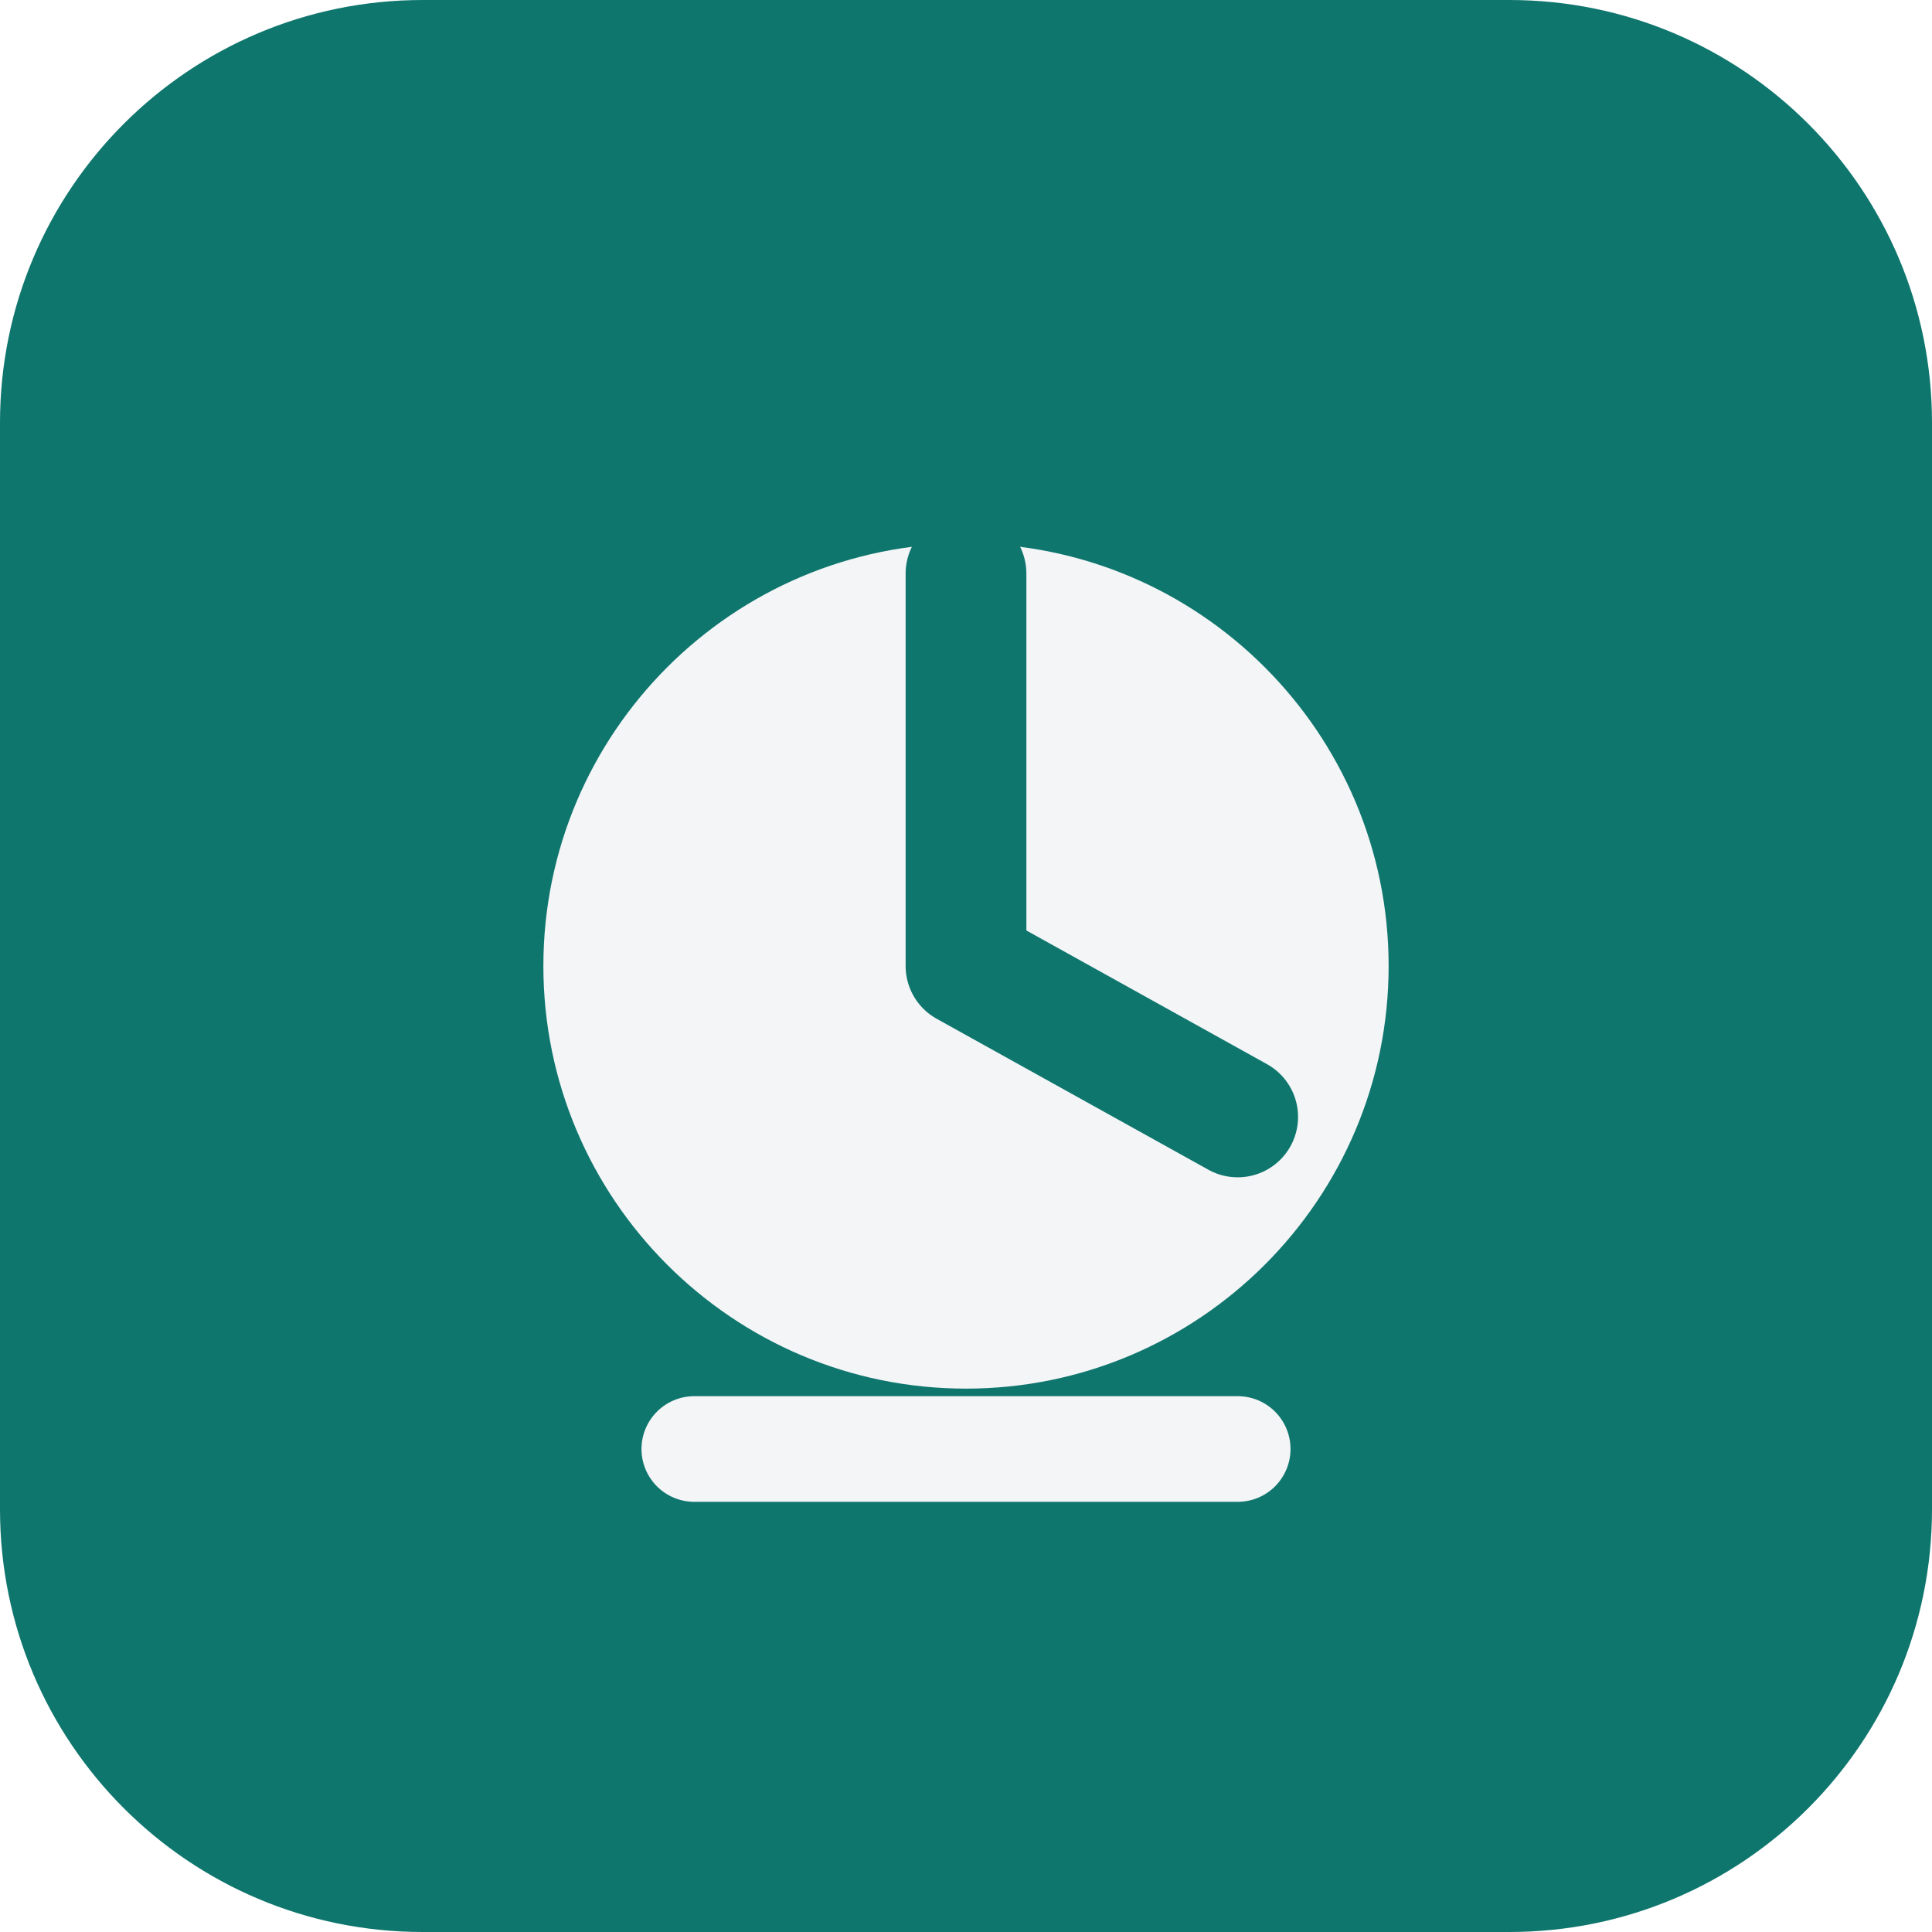
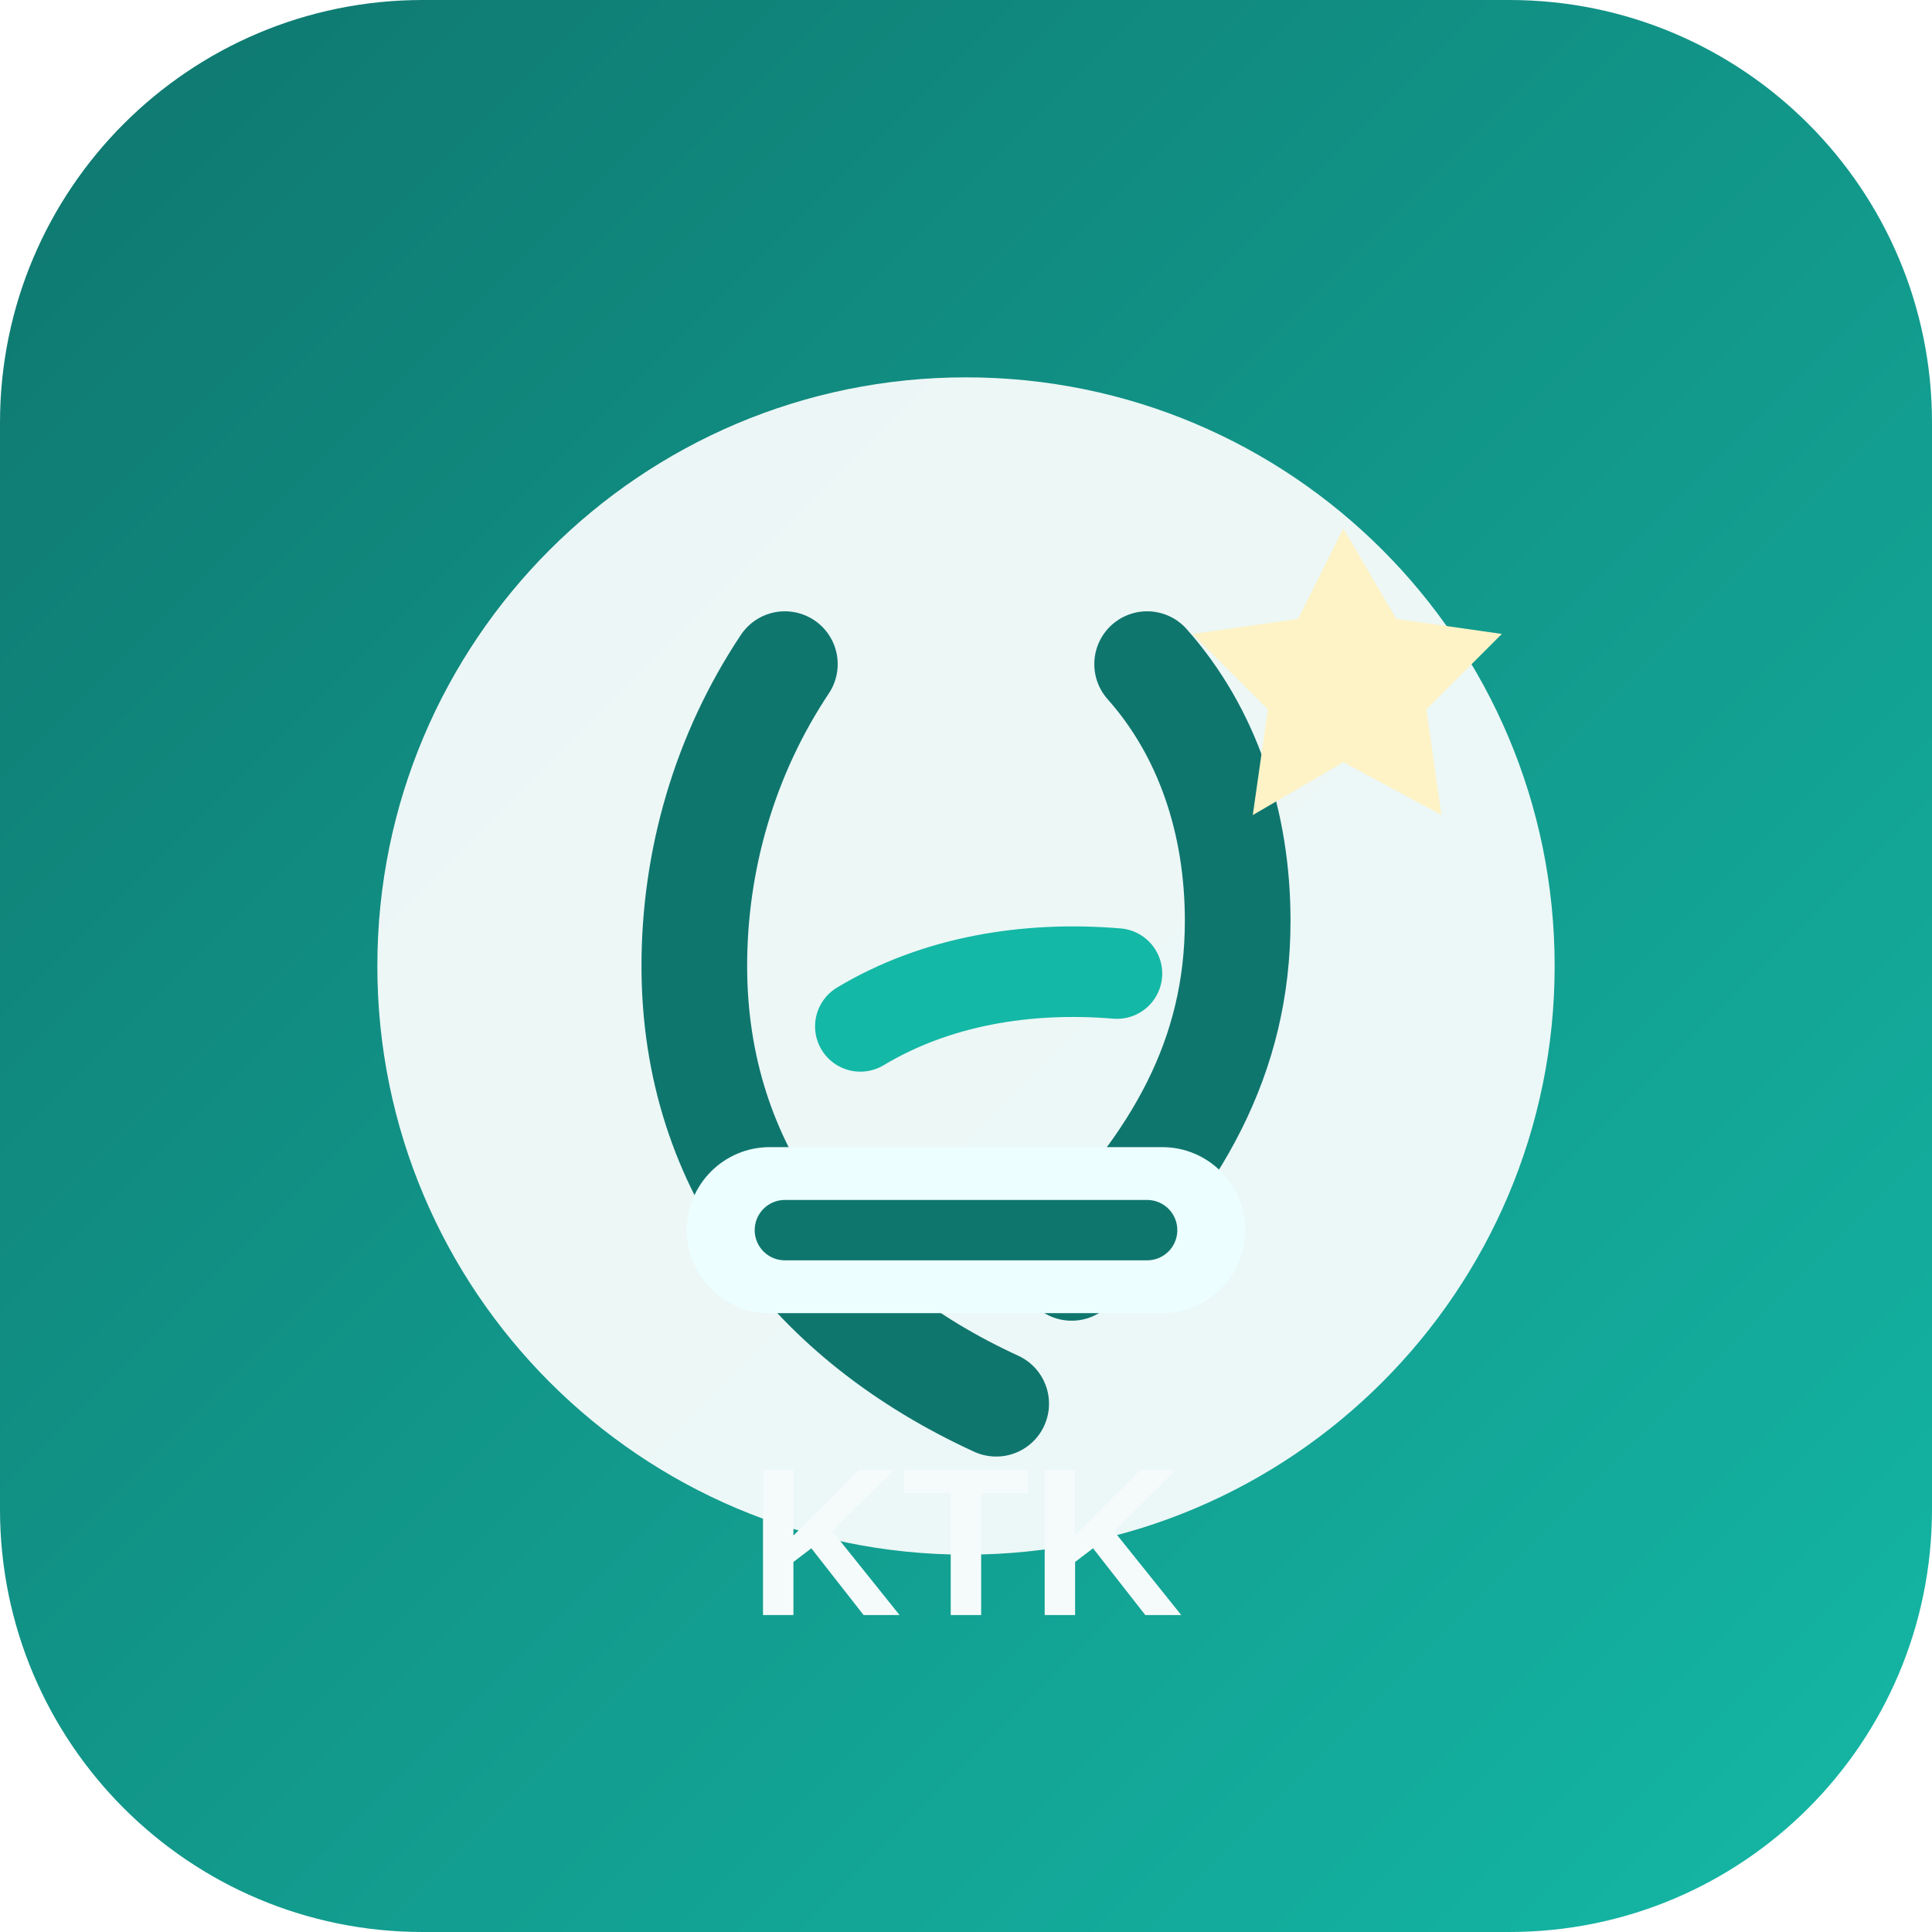
- <svg xmlns="http://www.w3.org/2000/svg" viewBox="0 0 256 256" role="img" aria-label="Denise Recovery">
-   <rect width="256" height="256" rx="56" fill="#0f766e" />
-   <path d="M72 128c0-30.9 25.1-56 56-56s56 25.1 56 56-25.1 56-56 56-56-25.1-56-56z" fill="#f3f5f7" />
-   <path d="M128 76v52l36 20" fill="none" stroke="#0f766e" stroke-width="16" stroke-linecap="round" stroke-linejoin="round" />
-   <path d="M92 192h72" fill="none" stroke="#f3f5f7" stroke-width="14" stroke-linecap="round" />
+ <svg xmlns="http://www.w3.org/2000/svg" viewBox="0 0 256 256" role="img" aria-label="Knee'd to Know logo">
+   <defs>
+     <linearGradient id="bg" x1="0%" y1="0%" x2="100%" y2="100%">
+       <stop offset="0%" stop-color="#0f766e" />
+       <stop offset="100%" stop-color="#14b8a6" />
+     </linearGradient>
+   </defs>
+   <rect width="256" height="256" rx="56" fill="url(#bg)" />
+   <circle cx="128" cy="128" r="78" fill="#f5fbfb" opacity="0.96" />
+   <path d="M104 88c-8 12-12 26-12 40 0 27 16 47 40 58" fill="none" stroke="#0f766e" stroke-width="14" stroke-linecap="round" />
+   <path d="M152 88c8 9 12 21 12 34 0 18-8 32-22 46" fill="none" stroke="#0f766e" stroke-width="14" stroke-linecap="round" />
+   <path d="M114 136c10-6 22-8 34-7" fill="none" stroke="#14b8a6" stroke-width="12" stroke-linecap="round" />
+   <rect x="91" y="152" width="74" height="22" rx="11" fill="#ecfeff" />
+   <path d="M104 163h48" fill="none" stroke="#0f766e" stroke-width="8" stroke-linecap="round" />
+   <path d="M178 70l7 12 14 2-10 10 2 14-13-7-12 7 2-14-10-10 14-2z" fill="#fef3c7" />
+   <text x="128" y="214" text-anchor="middle" font-family="Arial, Helvetica, sans-serif" font-size="28" font-weight="700" fill="#f5fbfb">KTK</text>
</svg>
